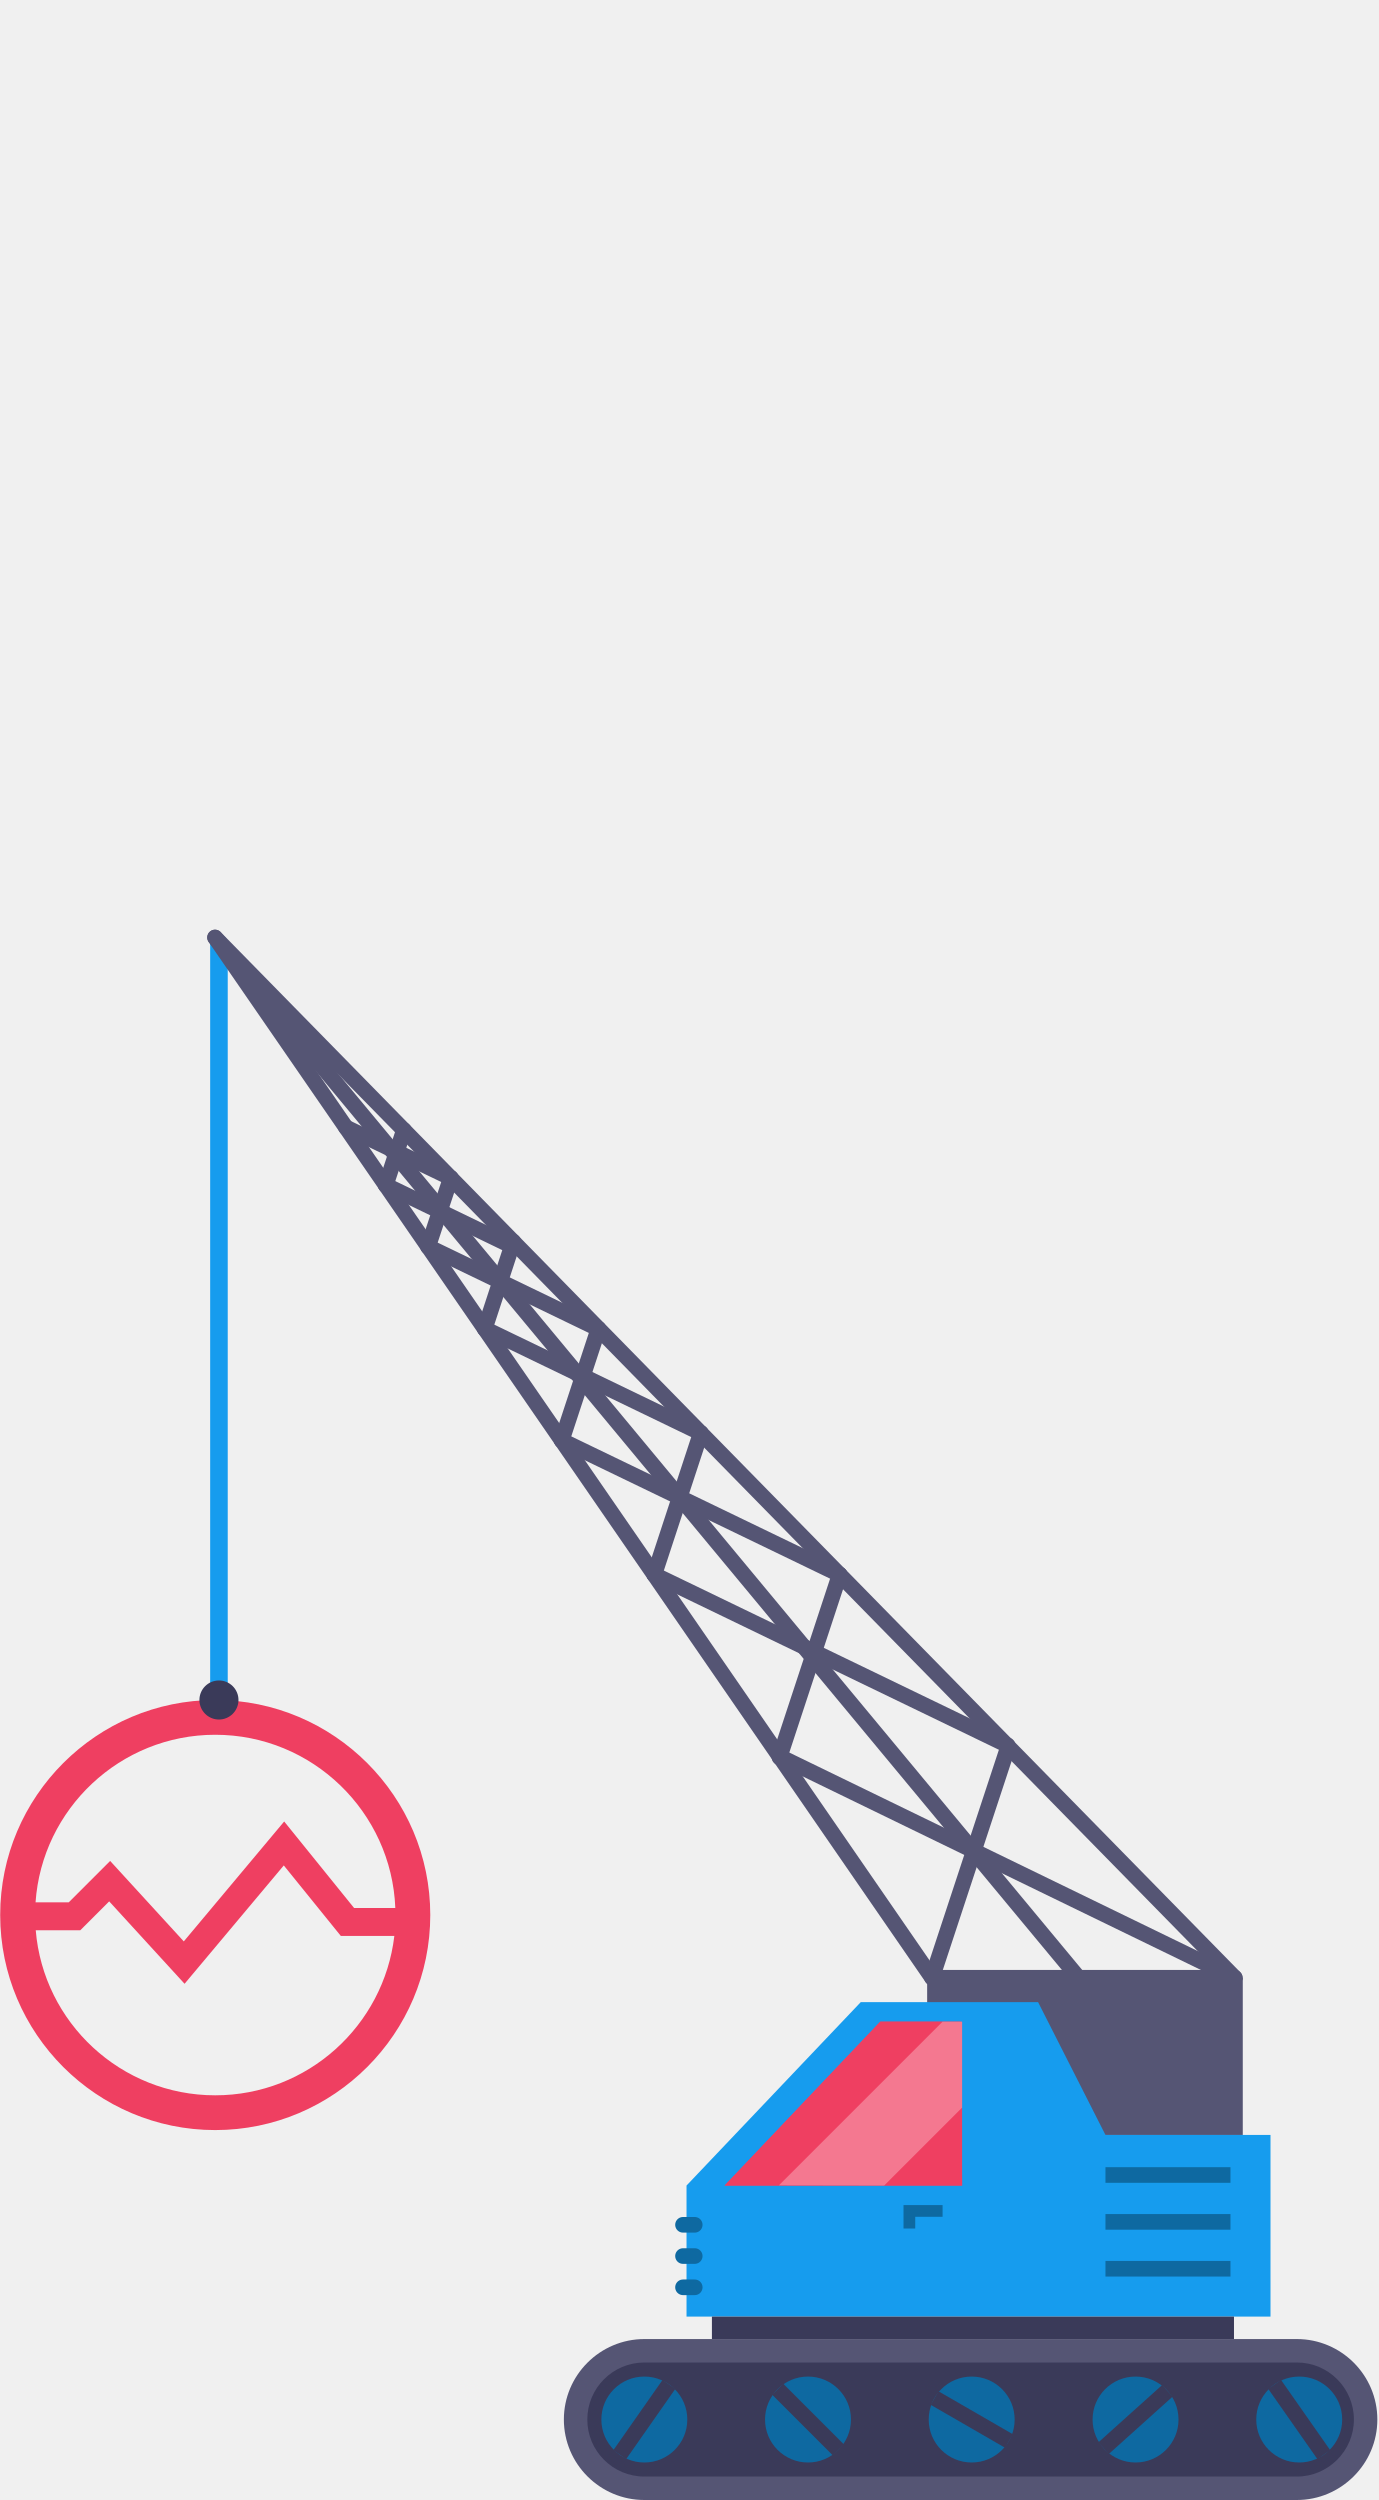
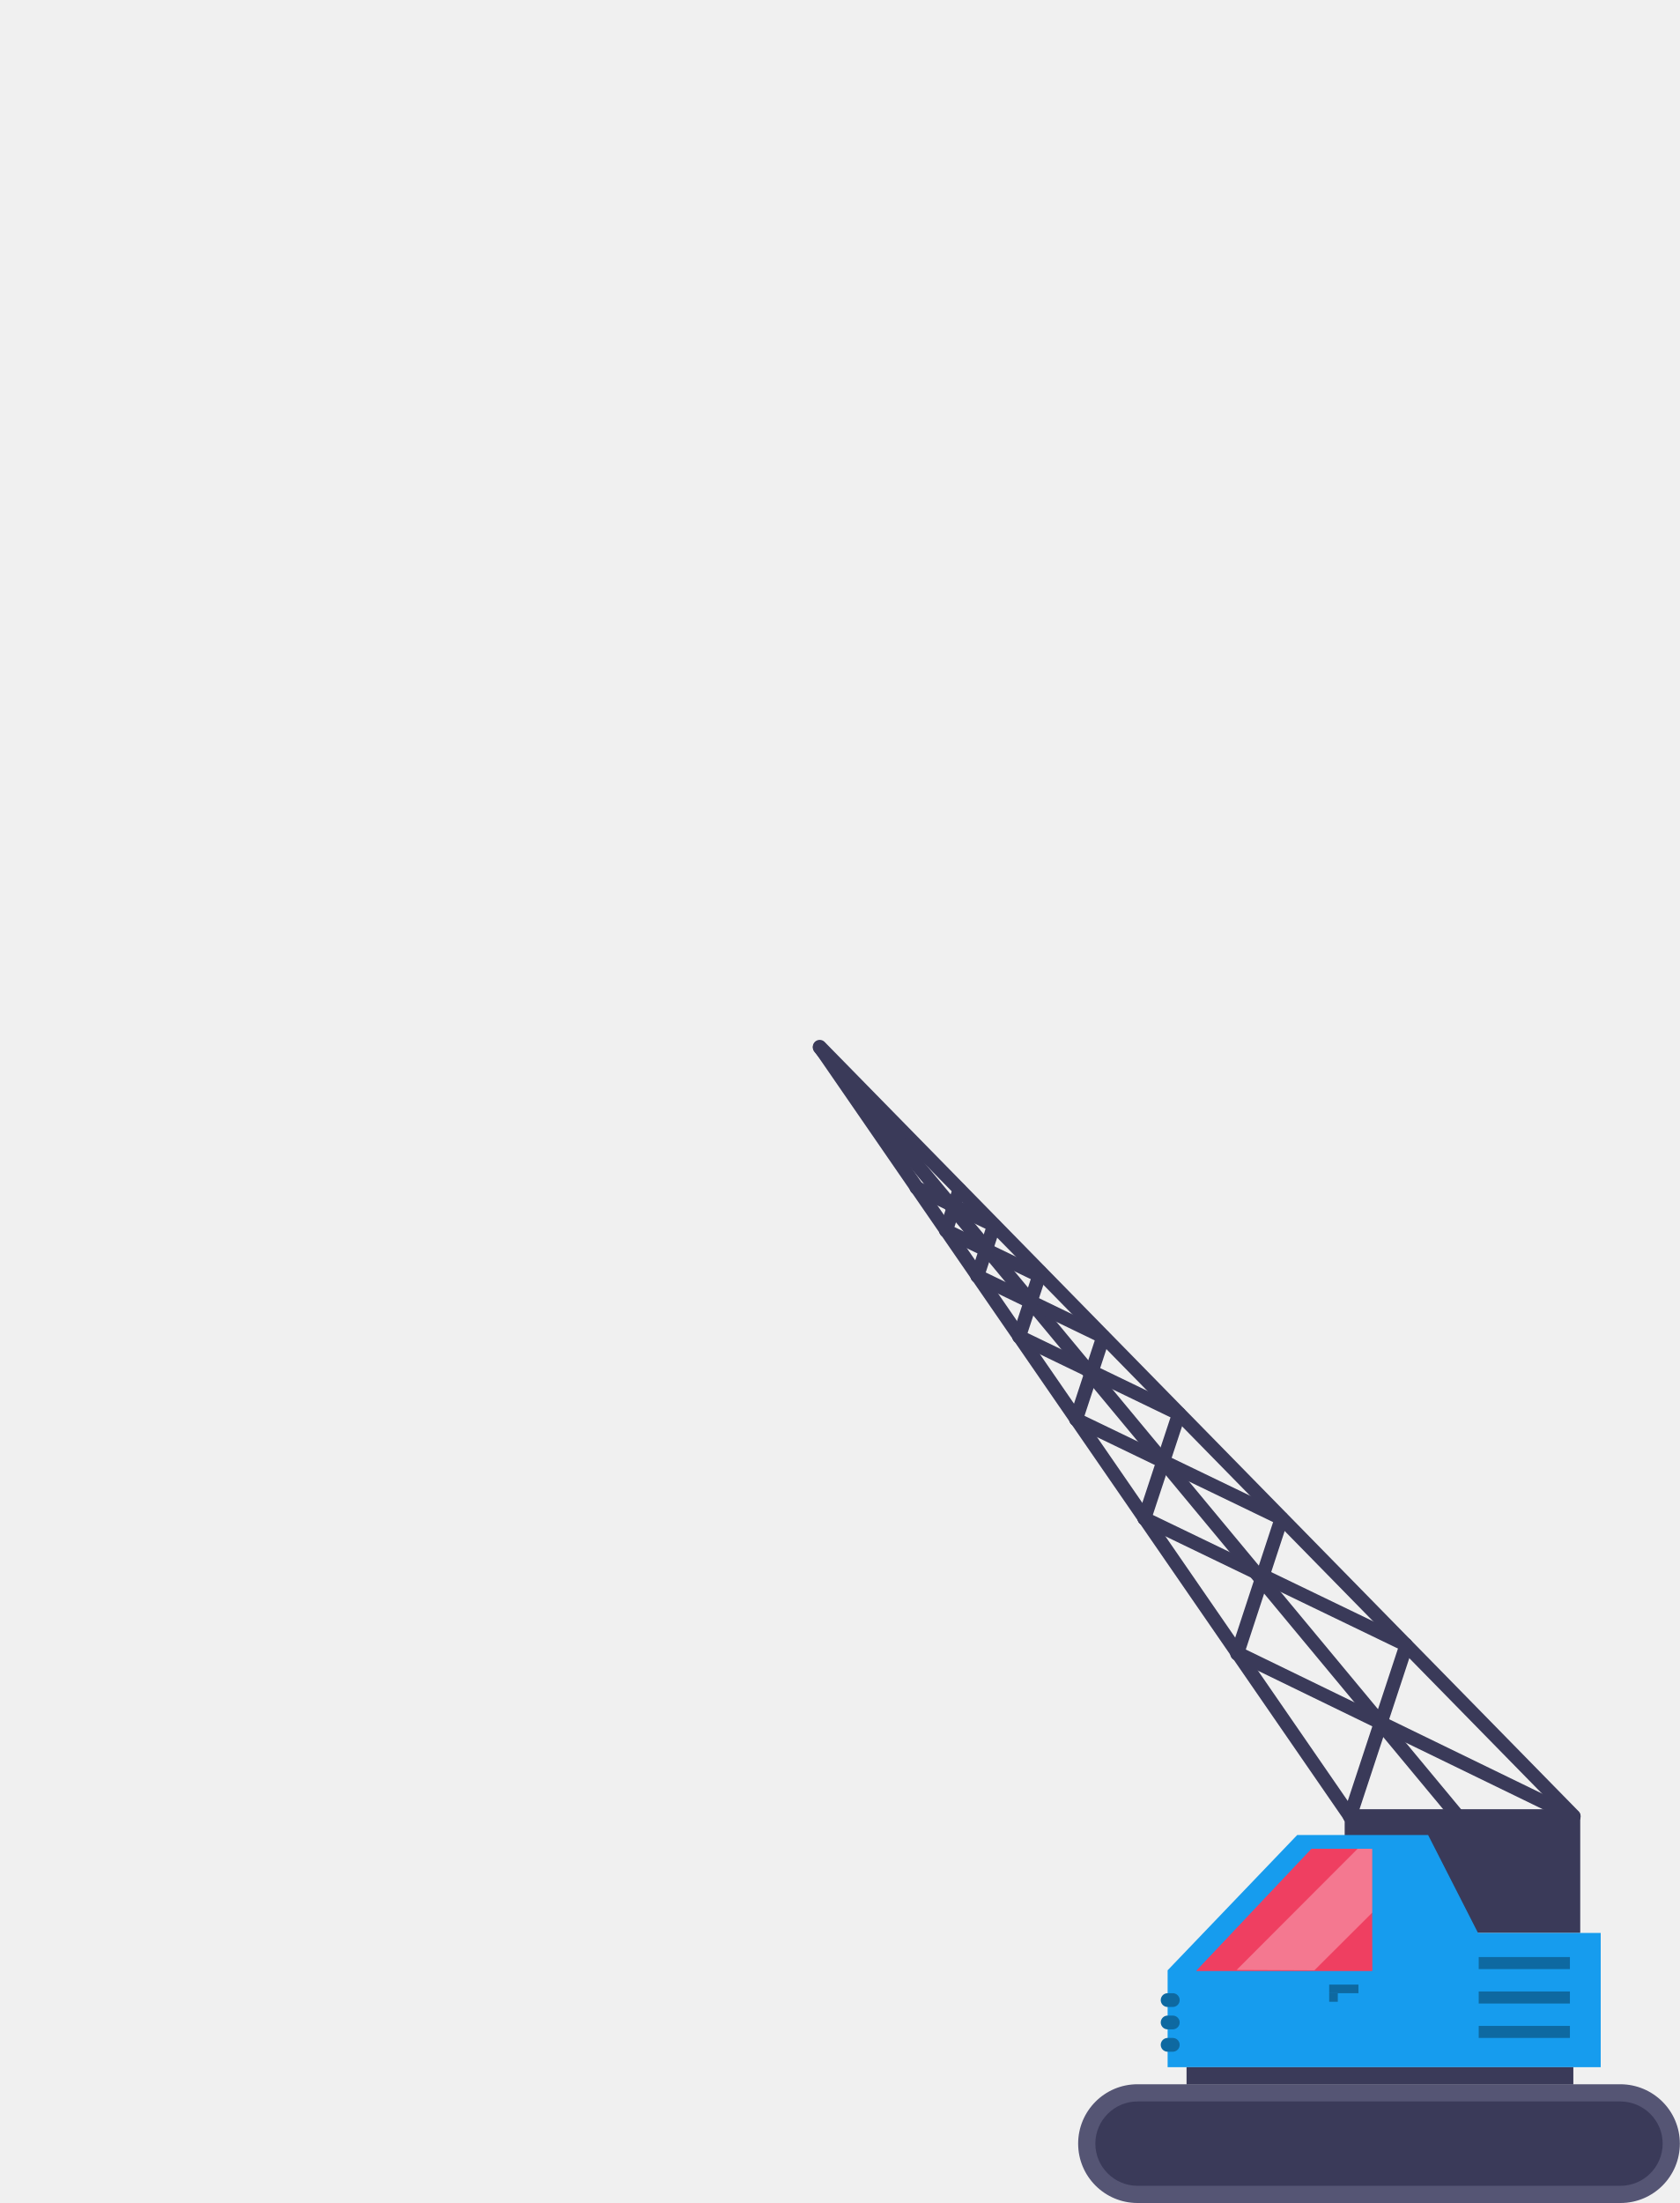
- <svg xmlns="http://www.w3.org/2000/svg" version="1.1" id="Layer_1" x="0px" y="0px" viewBox="-246 -820 706 1280" style="enable-background:new -246 -820 706 1280;" xml:space="preserve">
-   <style type="text/css">
- 	.st0{fill:none;stroke:#169CEE;stroke-width:9;stroke-linecap:round;stroke-miterlimit:10;}
- 	.st1{fill:#555574;}
- 	.st2{fill:none;stroke:#555574;stroke-width:8;stroke-linecap:round;stroke-linejoin:round;stroke-miterlimit:10;}
- 	.st3{fill:#EF3F61;}
- 	.st4{fill:#169CEE;}
- 	.st5{fill:#3A3A59;}
- 	.st6{fill:none;stroke:#555574;stroke-width:8;stroke-linecap:round;stroke-miterlimit:10;}
- 	.st7{opacity:0.3;fill:#FFFFFF;enable-background:new    ;}
- 	.st8{fill:#0E69A1;}
- 	.st9{fill:none;stroke:#0E69A1;stroke-width:8;stroke-linecap:round;stroke-miterlimit:10;}
- 	.st10{fill:none;stroke:#3A3A59;stroke-width:8;stroke-miterlimit:10;}
- </style>
-   <g id="hoist">
-     <g id="hoist_1_">
-       <line class="st0" x1="-133.9" y1="-337" x2="-133.9" y2="50.4" />
-       <rect x="228.7" y="192.6" class="st1" width="161.6" height="80.5" />
-       <polygon class="st2" points="386.2,192.6 231.2,192.6 -135.9,-340   " />
-       <path class="st3" d="M-135.8,50.4c-60.7,0-110.1,49.4-110.1,110.1s49.4,110.1,110.1,110.1s110.1-49.4,110.1-110.1    S-75.1,50.4-135.8,50.4z M-135.8,68.2c49.7,0,90.3,39.5,92.2,88.7h-21.1l-35.8-44.3l-51.4,61.4l-37.7-41.2l-21.2,21.2h-17    C-224.5,106.2-184.5,68.2-135.8,68.2z M-135.8,252.8c-48.3,0-88-37.2-91.9-84.5h22.8l14.8-14.8l38.6,42.2l50.8-60.6l29.2,36.1    h27.4C-49.5,217.1-88.5,252.8-135.8,252.8z" />
-       <polygon class="st4" points="404.5,366.1 105.5,366.1 105.5,299 194.7,205.1 285.5,205.1 320,273.1 404.5,273.1   " />
-       <polygon class="st3" points="246.6,299 125,299 204.7,215.1 245.9,215.1   " />
-       <polygon class="st3" points="246.6,299 125,299 204.7,215.1 246.6,215.1   " />
-       <path class="st1" d="M418,460H83.9c-22.7,0-41.2-18.5-41.2-41.2l0,0c0-22.7,18.5-41.2,41.2-41.2H418c22.7,0,41.2,18.5,41.2,41.2    l0,0C459.2,441.5,440.6,460,418,460z" />
-       <path class="st5" d="M418,448H83.9c-16.1,0-29.2-13.1-29.2-29.2l0,0c0-16.1,13.1-29.2,29.2-29.2H418c16.1,0,29.2,13.1,29.2,29.2    l0,0C447.2,434.9,434,448,418,448z" />
-       <rect x="118.5" y="366.1" class="st5" width="267.3" height="11.5" />
-       <line class="st6" x1="-135.9" y1="-340" x2="306.2" y2="192.6" />
-       <polygon class="st7" points="206.7,299 152.8,298.9 236.6,215.1 246.6,215.1 246.6,259.1   " />
-       <rect x="320" y="289.6" class="st8" width="64" height="8" />
-       <rect x="320" y="313.6" class="st8" width="64" height="8" />
-       <rect x="320" y="337.6" class="st8" width="64" height="8" />
-       <polygon class="st8" points="216.6,309 216.6,315 216.6,321 222.6,321 222.6,315 236.6,315 236.6,309   " />
-       <line class="st9" x1="109.7" y1="319.1" x2="103.7" y2="319.1" />
-       <line class="st9" x1="109.7" y1="351.1" x2="103.7" y2="351.1" />
-       <line class="st9" x1="109.7" y1="335.1" x2="103.7" y2="335.1" />
-       <line class="st2" x1="386.2" y1="192.6" x2="153.1" y2="79.3" />
-       <line class="st2" x1="269.9" y1="73.6" x2="89" y2="-13.8" />
-       <line class="st2" x1="183.9" y1="-13.8" x2="41.6" y2="-82.5" />
-       <line class="st2" x1="112.8" y1="-86.3" x2="2.2" y2="-139.7" />
-       <line class="st2" x1="60.2" y1="-139.7" x2="-26.8" y2="-181.7" />
-       <line class="st2" x1="16.7" y1="-181.7" x2="-48.5" y2="-213.2" />
-       <line class="st2" x1="-15.2" y1="-216.9" x2="-68.9" y2="-242.8" />
-       <line class="st2" x1="231.2" y1="192.6" x2="269.9" y2="75.1" />
-       <line class="st2" x1="153.1" y1="79.8" x2="183.9" y2="-13.8" />
-       <line class="st2" x1="89" y1="-13.8" x2="112.8" y2="-86.3" />
-       <line class="st2" x1="41.6" y1="-82.5" x2="60.4" y2="-139.7" />
-       <line class="st2" x1="2.2" y1="-139.7" x2="16.8" y2="-184.3" />
-       <line class="st2" x1="-26.8" y1="-181.7" x2="-15.2" y2="-216.9" />
-       <line class="st2" x1="-48.5" y1="-213.2" x2="-39.2" y2="-241.4" />
-       <circle class="st5" cx="-133.9" cy="50.4" r="10" />
-     </g>
-     <g id="wheels_2_">
-       <g id="wheel5_1_">
-         <circle class="st8" cx="419.2" cy="418.8" r="22" />
-         <line class="st10" x1="406.6" y1="400.8" x2="431.8" y2="436.8" />
-       </g>
-       <g id="wheel4_1_">
-         <circle class="st8" cx="335.4" cy="418.8" r="22" />
-         <line class="st10" x1="351.7" y1="404.1" x2="319" y2="433.5" />
-       </g>
-       <g id="wheel3_2_">
-         <circle class="st8" cx="251.5" cy="418.8" r="22" />
-         <line class="st10" x1="232.5" y1="407.8" x2="270.6" y2="429.8" />
-       </g>
-       <g id="wheel2_2_">
-         <circle class="st8" cx="167.7" cy="418.8" r="22" />
-         <line class="st10" x1="152.2" y1="403.3" x2="183.3" y2="434.4" />
-       </g>
-       <g id="wheel1_2_">
-         <circle class="st8" cx="83.9" cy="418.8" r="22" />
-         <line class="st10" x1="96.5" y1="400.8" x2="71.3" y2="436.8" />
-       </g>
-     </g>
+ <svg xmlns="http://www.w3.org/2000/svg" version="1.1" class="headerRight" x="0px" y="0px" viewBox="-111 -584 976 1280" style="enable-background:new -111 -584 976 1280;" xml:space="preserve">
+   <style>
+ 		.st0{fill:none;stroke:#3A3A59;stroke-width:12;stroke-miterlimit:10;}
+         .st1{fill:#3A3A59;}
+         .st2{fill:#0E69A1;}
+         .st3{fill:#169CEE;}
+         .st4{fill:#F15732;}
+         .st5{fill:#FFFFFF;}
+         .st6{fill:#555574;}
+         .st7{fill:#4BBC6E;}
+         .st8{fill:#EF3F61;}
+         .st9{fill:none;stroke:#3A3A59;stroke-width:16;stroke-linecap:round;stroke-miterlimit:10;}
+         .st10{fill:none;stroke:#0E69A1;stroke-width:8;stroke-miterlimit:10;}
+         .st11{fill:#159CEE;}
+         .st13{fill:none;stroke:#169CEE;stroke-width:8;stroke-miterlimit:10;}
+         .st14{fill:none;stroke:#3A3A59;stroke-width:8;stroke-linecap:round;stroke-linejoin:round;stroke-miterlimit:10;}
+         .st15{fill:none;stroke:#3A3A59;stroke-width:8;stroke-linecap:round;stroke-miterlimit:10;}
+         .st16{opacity:0.3;fill:#FFFFFF;enable-background:new;}
+         .st17{fill:none;stroke:#0E69A1;stroke-width:8;stroke-linecap:round;stroke-miterlimit:10;}
+         .st18{fill:none;stroke:#3A3A59;stroke-width:8;stroke-miterlimit:10;}
+         .st19{fill: #4BBC6E;}
+ 	</style>
+   <g class="hoistStatic">
+     <rect x="670.5" y="471.2" class="st1" width="136.9" height="67.9" />
+     <polygon class="st14" points="803.6,471.2 673.5,471.2 365.4,24.2   " />
+     <polygon class="st3" points="819.3,617.1 567.6,617.1 567.6,560.8 642.9,482.2 719,482.2 748,539.1 819.3,539.1   " />
+     <polygon class="st8" points="686.4,561.1 584.3,561.1 651.3,490.2 685.8,490.2   " />
+     <polygon class="st8" points="686.5,561.1 584.3,561.1 651.3,490.2 686.5,490.2   " />
+     <path class="st6" d="M865.3,661.5c0,19-15.4,34.5-34.5,34.5H550.1c-19,0-34.5-15.4-34.5-34.5l0,0c0-19,15.4-34.5,34.5-34.5h280.7    C849.9,627.1,865.3,642.5,865.3,661.5L865.3,661.5z" />
+     <path class="st1" d="M855.3,661.5c0,13.5-11,24.5-24.5,24.5H550.1c-13.5,0-24.5-11-24.5-24.5l0,0c0-13.5,11-24.5,24.5-24.5h280.7    C844.3,637.1,855.3,648,855.3,661.5L855.3,661.5z" />
+     <rect x="578.6" y="617.1" class="st1" width="224.8" height="10" />
+     <line class="st15" x1="365.4" y1="24.6" x2="736.5" y2="471.5" />
+     <polygon class="st16" points="652.9,560.8 607.7,560.6 678,490.2 686.5,490.2 686.5,527.3   " />
+     <rect x="748.4" y="553.1" class="st2" width="53" height="7" />
+     <rect x="748.4" y="573.1" class="st2" width="53" height="7" />
+     <rect x="748.4" y="593.1" class="st2" width="53" height="7" />
+     <rect x="661.5" y="569.1" class="st2" width="17" height="5" />
+     <rect x="661.5" y="574.1" class="st2" width="5" height="5" />
+     <line class="st17" x1="570.6" y1="578.1" x2="567.6" y2="578.1" />
+     <line class="st17" x1="570.6" y1="604.1" x2="567.6" y2="604.1" />
+     <line class="st17" x1="570.6" y1="591.1" x2="567.6" y2="591.1" />
+     <line class="st14" x1="803.6" y1="471.5" x2="608" y2="376.4" />
+     <line class="st14" x1="706" y1="371.6" x2="554.1" y2="298.3" />
+     <line class="st14" x1="633.8" y1="298.3" x2="514.4" y2="240.7" />
+     <line class="st14" x1="574.1" y1="237.4" x2="481.3" y2="192.6" />
+     <line class="st14" x1="529.9" y1="192.6" x2="457" y2="157.4" />
+     <line class="st14" x1="493.5" y1="157.4" x2="438.8" y2="131" />
+     <line class="st14" x1="466.7" y1="127.9" x2="421.6" y2="106.1" />
+     <line class="st14" x1="673.5" y1="471.5" x2="706" y2="372.9" />
+     <line class="st14" x1="608" y1="376.9" x2="633.8" y2="298.3" />
+     <line class="st14" x1="554.1" y1="298.3" x2="574.2" y2="237.4" />
+     <line class="st14" x1="514.4" y1="240.7" x2="530.2" y2="192.6" />
+     <line class="st14" x1="481.3" y1="192.6" x2="493.6" y2="155.2" />
+     <line class="st14" x1="457" y1="157.4" x2="466.7" y2="127.9" />
+     <line class="st14" x1="438.8" y1="131" x2="446.6" y2="107.3" />
  </g>
</svg>
